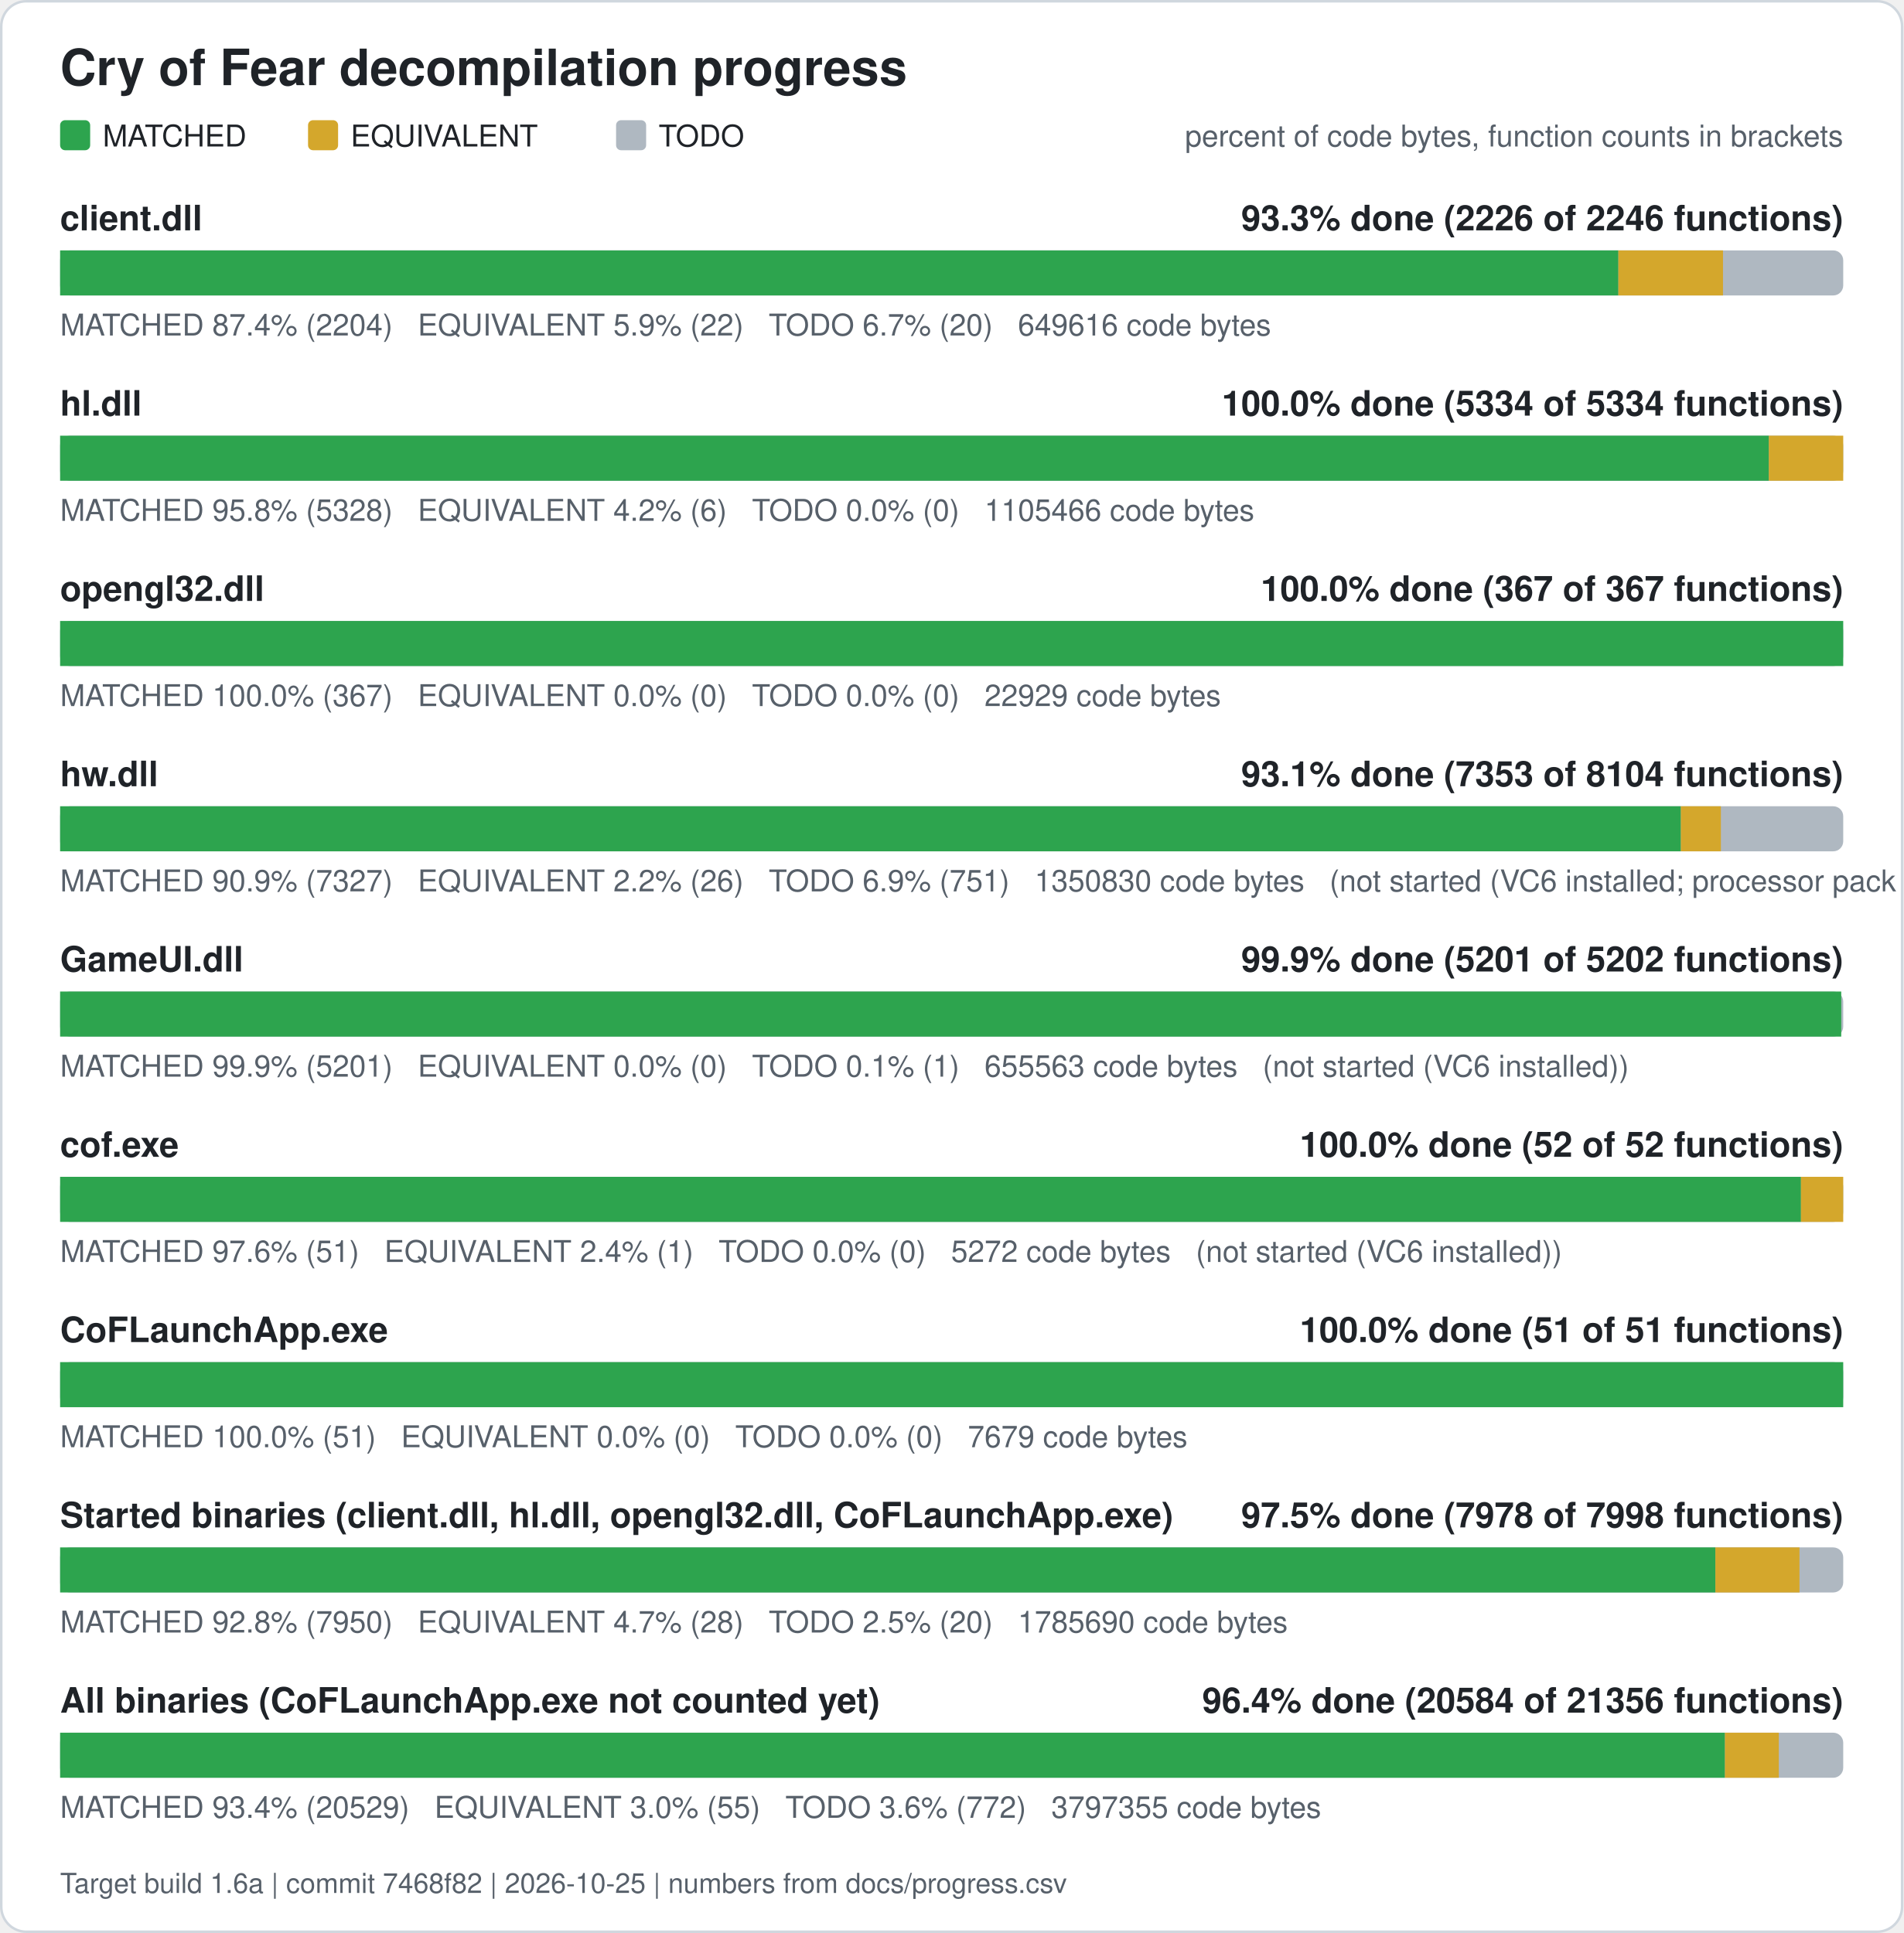
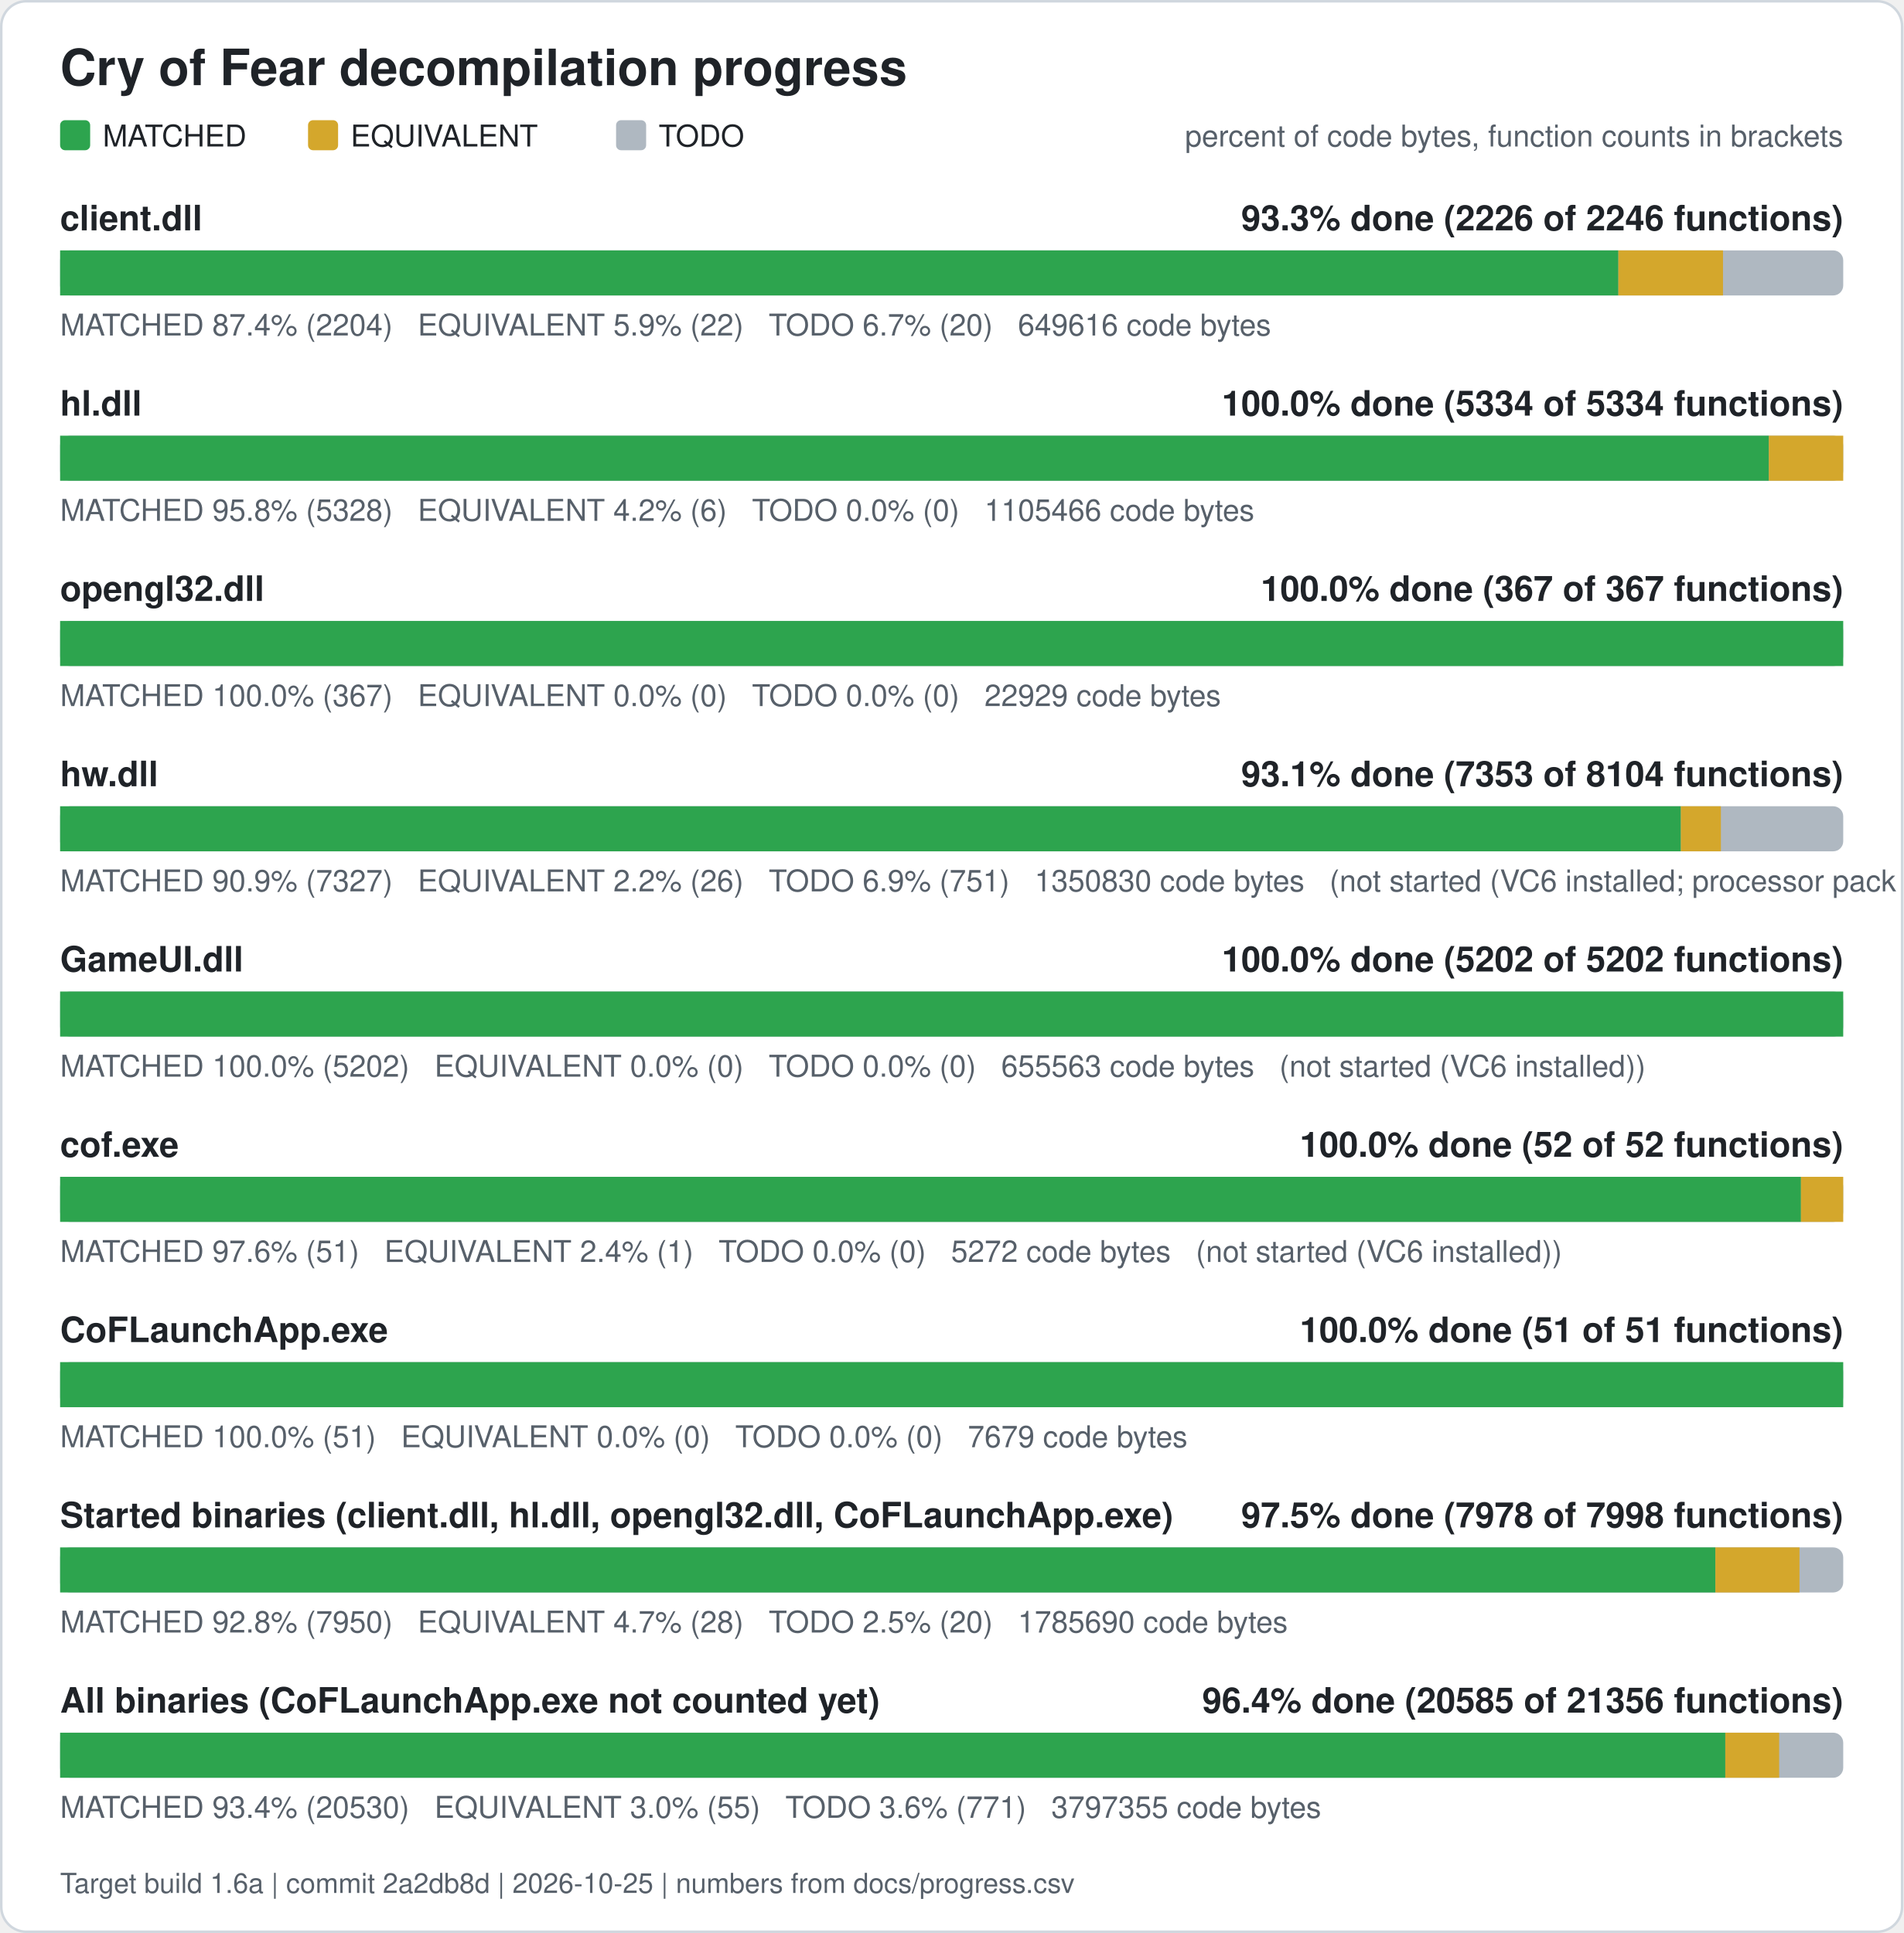
<svg xmlns="http://www.w3.org/2000/svg" width="760" height="772" viewBox="0 0 760 772" role="img" aria-label="Cry of Fear decompilation progress">
  <rect x="0.5" y="0.5" width="759" height="771" rx="10" fill="#ffffff" stroke="#d0d7de" />
  <text x="24" y="34" font-family="Segoe UI, Helvetica, Arial, sans-serif" font-size="20" font-weight="600" fill="#1f2328">Cry of Fear decompilation progress</text>
  <rect x="24" y="48" width="12" height="12" rx="2" fill="#2da44e" />
  <text x="41" y="58.5" font-family="Segoe UI, Helvetica, Arial, sans-serif" font-size="12" fill="#1f2328">MATCHED</text>
  <rect x="123" y="48" width="12" height="12" rx="2" fill="#d4a72c" />
  <text x="140" y="58.5" font-family="Segoe UI, Helvetica, Arial, sans-serif" font-size="12" fill="#1f2328">EQUIVALENT</text>
  <rect x="246" y="48" width="12" height="12" rx="2" fill="#afb8c1" />
  <text x="263" y="58.5" font-family="Segoe UI, Helvetica, Arial, sans-serif" font-size="12" fill="#1f2328">TODO</text>
  <text x="736" y="58.5" font-family="Segoe UI, Helvetica, Arial, sans-serif" font-size="12" fill="#57606a" text-anchor="end">percent of code bytes, function counts in brackets</text>
  <text x="24" y="92" font-family="Segoe UI, Helvetica, Arial, sans-serif" font-size="14" font-weight="600" fill="#1f2328">client.dll</text>
  <text x="736" y="92" font-family="Segoe UI, Helvetica, Arial, sans-serif" font-size="14" font-weight="600" fill="#1f2328" text-anchor="end">93.3% done (2226 of 2246 functions)</text>
  <rect x="24" y="100" width="712" height="18" rx="4" fill="#afb8c1" />
  <rect x="24.00" y="100" width="622.21" height="18" fill="#2da44e" />
  <rect x="646.21" y="100" width="41.78" height="18" fill="#d4a72c" />
  <text x="24" y="134" font-family="Segoe UI, Helvetica, Arial, sans-serif" font-size="12" fill="#57606a" xml:space="preserve">MATCHED 87.4% (2204)   EQUIVALENT 5.9% (22)   TODO 6.7% (20)   649616 code bytes</text>
  <text x="24" y="166" font-family="Segoe UI, Helvetica, Arial, sans-serif" font-size="14" font-weight="600" fill="#1f2328">hl.dll</text>
  <text x="736" y="166" font-family="Segoe UI, Helvetica, Arial, sans-serif" font-size="14" font-weight="600" fill="#1f2328" text-anchor="end">100.0% done (5334 of 5334 functions)</text>
  <rect x="24" y="174" width="712" height="18" rx="4" fill="#afb8c1" />
  <rect x="24.00" y="174" width="682.30" height="18" fill="#2da44e" />
  <rect x="706.30" y="174" width="29.70" height="18" fill="#d4a72c" />
  <text x="24" y="208" font-family="Segoe UI, Helvetica, Arial, sans-serif" font-size="12" fill="#57606a" xml:space="preserve">MATCHED 95.8% (5328)   EQUIVALENT 4.2% (6)   TODO 0.0% (0)   1105466 code bytes</text>
  <text x="24" y="240" font-family="Segoe UI, Helvetica, Arial, sans-serif" font-size="14" font-weight="600" fill="#1f2328">opengl32.dll</text>
  <text x="736" y="240" font-family="Segoe UI, Helvetica, Arial, sans-serif" font-size="14" font-weight="600" fill="#1f2328" text-anchor="end">100.0% done (367 of 367 functions)</text>
  <rect x="24" y="248" width="712" height="18" rx="4" fill="#afb8c1" />
  <rect x="24.00" y="248" width="712.00" height="18" fill="#2da44e" />
  <text x="24" y="282" font-family="Segoe UI, Helvetica, Arial, sans-serif" font-size="12" fill="#57606a" xml:space="preserve">MATCHED 100.0% (367)   EQUIVALENT 0.0% (0)   TODO 0.0% (0)   22929 code bytes</text>
  <text x="24" y="314" font-family="Segoe UI, Helvetica, Arial, sans-serif" font-size="14" font-weight="600" fill="#1f2328">hw.dll</text>
  <text x="736" y="314" font-family="Segoe UI, Helvetica, Arial, sans-serif" font-size="14" font-weight="600" fill="#1f2328" text-anchor="end">93.1% done (7353 of 8104 functions)</text>
  <rect x="24" y="322" width="712" height="18" rx="4" fill="#afb8c1" />
  <rect x="24.00" y="322" width="647.17" height="18" fill="#2da44e" />
  <rect x="671.17" y="322" width="15.98" height="18" fill="#d4a72c" />
  <text x="24" y="356" font-family="Segoe UI, Helvetica, Arial, sans-serif" font-size="12" fill="#57606a" xml:space="preserve">MATCHED 90.9% (7327)   EQUIVALENT 2.2% (26)   TODO 6.9% (751)   1350830 code bytes   (not started (VC6 installed; processor pack and VS 2005 objects need those compilers))</text>
  <text x="24" y="388" font-family="Segoe UI, Helvetica, Arial, sans-serif" font-size="14" font-weight="600" fill="#1f2328">GameUI.dll</text>
-   <text x="736" y="388" font-family="Segoe UI, Helvetica, Arial, sans-serif" font-size="14" font-weight="600" fill="#1f2328" text-anchor="end">99.9% done (5201 of 5202 functions)</text>
+   <text x="736" y="388" font-family="Segoe UI, Helvetica, Arial, sans-serif" font-size="14" font-weight="600" fill="#1f2328" text-anchor="end">100.0% done (5202 of 5202 functions)</text>
  <rect x="24" y="396" width="712" height="18" rx="4" fill="#afb8c1" />
-   <rect x="24.00" y="396" width="711.20" height="18" fill="#2da44e" />
-   <text x="24" y="430" font-family="Segoe UI, Helvetica, Arial, sans-serif" font-size="12" fill="#57606a" xml:space="preserve">MATCHED 99.9% (5201)   EQUIVALENT 0.0% (0)   TODO 0.1% (1)   655563 code bytes   (not started (VC6 installed))</text>
+   <rect x="24.00" y="396" width="712.00" height="18" fill="#2da44e" />
+   <text x="24" y="430" font-family="Segoe UI, Helvetica, Arial, sans-serif" font-size="12" fill="#57606a" xml:space="preserve">MATCHED 100.0% (5202)   EQUIVALENT 0.0% (0)   TODO 0.0% (0)   655563 code bytes   (not started (VC6 installed))</text>
  <text x="24" y="462" font-family="Segoe UI, Helvetica, Arial, sans-serif" font-size="14" font-weight="600" fill="#1f2328">cof.exe</text>
  <text x="736" y="462" font-family="Segoe UI, Helvetica, Arial, sans-serif" font-size="14" font-weight="600" fill="#1f2328" text-anchor="end">100.0% done (52 of 52 functions)</text>
  <rect x="24" y="470" width="712" height="18" rx="4" fill="#afb8c1" />
  <rect x="24.00" y="470" width="695.12" height="18" fill="#2da44e" />
  <rect x="719.12" y="470" width="16.88" height="18" fill="#d4a72c" />
  <text x="24" y="504" font-family="Segoe UI, Helvetica, Arial, sans-serif" font-size="12" fill="#57606a" xml:space="preserve">MATCHED 97.6% (51)   EQUIVALENT 2.4% (1)   TODO 0.0% (0)   5272 code bytes   (not started (VC6 installed))</text>
  <text x="24" y="536" font-family="Segoe UI, Helvetica, Arial, sans-serif" font-size="14" font-weight="600" fill="#1f2328">CoFLaunchApp.exe</text>
  <text x="736" y="536" font-family="Segoe UI, Helvetica, Arial, sans-serif" font-size="14" font-weight="600" fill="#1f2328" text-anchor="end">100.0% done (51 of 51 functions)</text>
  <rect x="24" y="544" width="712" height="18" rx="4" fill="#afb8c1" />
  <rect x="24.00" y="544" width="712.00" height="18" fill="#2da44e" />
  <text x="24" y="578" font-family="Segoe UI, Helvetica, Arial, sans-serif" font-size="12" fill="#57606a" xml:space="preserve">MATCHED 100.0% (51)   EQUIVALENT 0.0% (0)   TODO 0.0% (0)   7679 code bytes</text>
  <text x="24" y="610" font-family="Segoe UI, Helvetica, Arial, sans-serif" font-size="14" font-weight="600" fill="#1f2328">Started binaries (client.dll, hl.dll, opengl32.dll, CoFLaunchApp.exe)</text>
  <text x="736" y="610" font-family="Segoe UI, Helvetica, Arial, sans-serif" font-size="14" font-weight="600" fill="#1f2328" text-anchor="end">97.5% done (7978 of 7998 functions)</text>
  <rect x="24" y="618" width="712" height="18" rx="4" fill="#afb8c1" />
  <rect x="24.00" y="618" width="660.95" height="18" fill="#2da44e" />
  <rect x="684.95" y="618" width="33.58" height="18" fill="#d4a72c" />
  <text x="24" y="652" font-family="Segoe UI, Helvetica, Arial, sans-serif" font-size="12" fill="#57606a" xml:space="preserve">MATCHED 92.8% (7950)   EQUIVALENT 4.7% (28)   TODO 2.5% (20)   1785690 code bytes</text>
  <text x="24" y="684" font-family="Segoe UI, Helvetica, Arial, sans-serif" font-size="14" font-weight="600" fill="#1f2328">All binaries (CoFLaunchApp.exe not counted yet)</text>
-   <text x="736" y="684" font-family="Segoe UI, Helvetica, Arial, sans-serif" font-size="14" font-weight="600" fill="#1f2328" text-anchor="end">96.4% done (20584 of 21356 functions)</text>
+   <text x="736" y="684" font-family="Segoe UI, Helvetica, Arial, sans-serif" font-size="14" font-weight="600" fill="#1f2328" text-anchor="end">96.4% done (20585 of 21356 functions)</text>
  <rect x="24" y="692" width="712" height="18" rx="4" fill="#afb8c1" />
-   <rect x="24.00" y="692" width="664.77" height="18" fill="#2da44e" />
-   <rect x="688.77" y="692" width="21.50" height="18" fill="#d4a72c" />
-   <text x="24" y="726" font-family="Segoe UI, Helvetica, Arial, sans-serif" font-size="12" fill="#57606a" xml:space="preserve">MATCHED 93.4% (20529)   EQUIVALENT 3.0% (55)   TODO 3.6% (772)   3797355 code bytes</text>
-   <text x="24" y="756" font-family="Segoe UI, Helvetica, Arial, sans-serif" font-size="11" fill="#57606a">Target build 1.6a | commit 7468f82 | 2026-10-25 | numbers from docs/progress.csv</text>
+   <rect x="24.00" y="692" width="664.91" height="18" fill="#2da44e" />
+   <rect x="688.91" y="692" width="21.50" height="18" fill="#d4a72c" />
+   <text x="24" y="726" font-family="Segoe UI, Helvetica, Arial, sans-serif" font-size="12" fill="#57606a" xml:space="preserve">MATCHED 93.4% (20530)   EQUIVALENT 3.0% (55)   TODO 3.6% (771)   3797355 code bytes</text>
+   <text x="24" y="756" font-family="Segoe UI, Helvetica, Arial, sans-serif" font-size="11" fill="#57606a">Target build 1.6a | commit 2a2db8d | 2026-10-25 | numbers from docs/progress.csv</text>
</svg>
